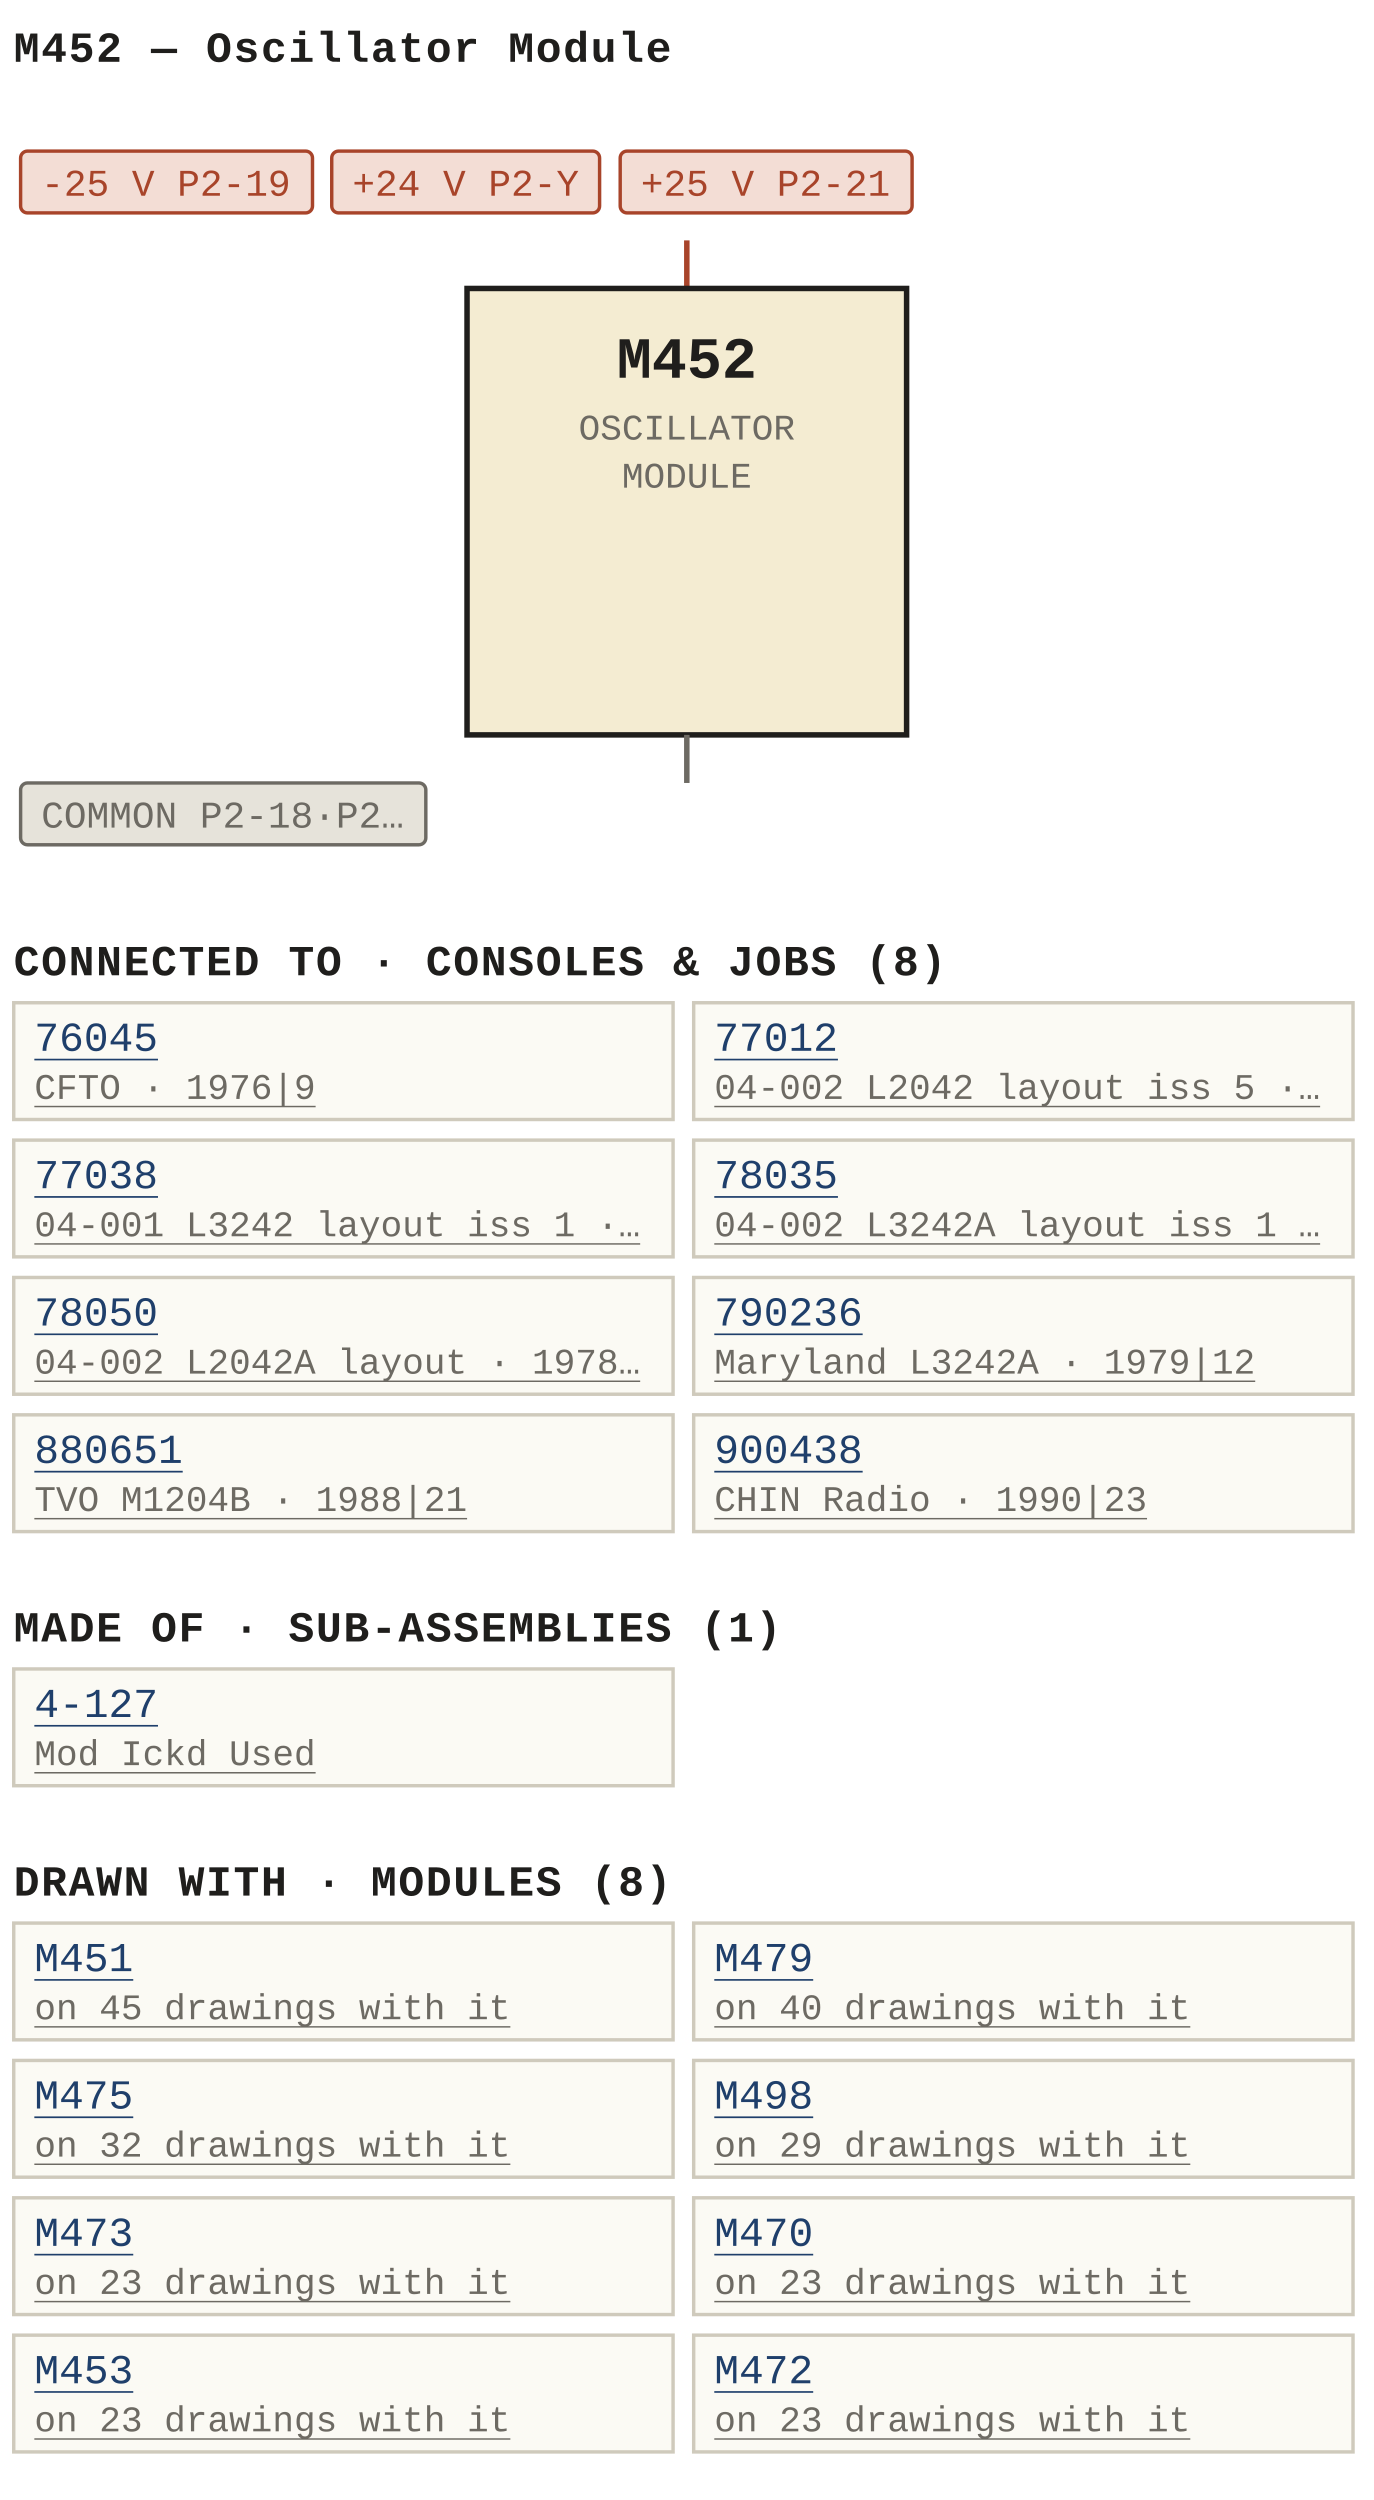
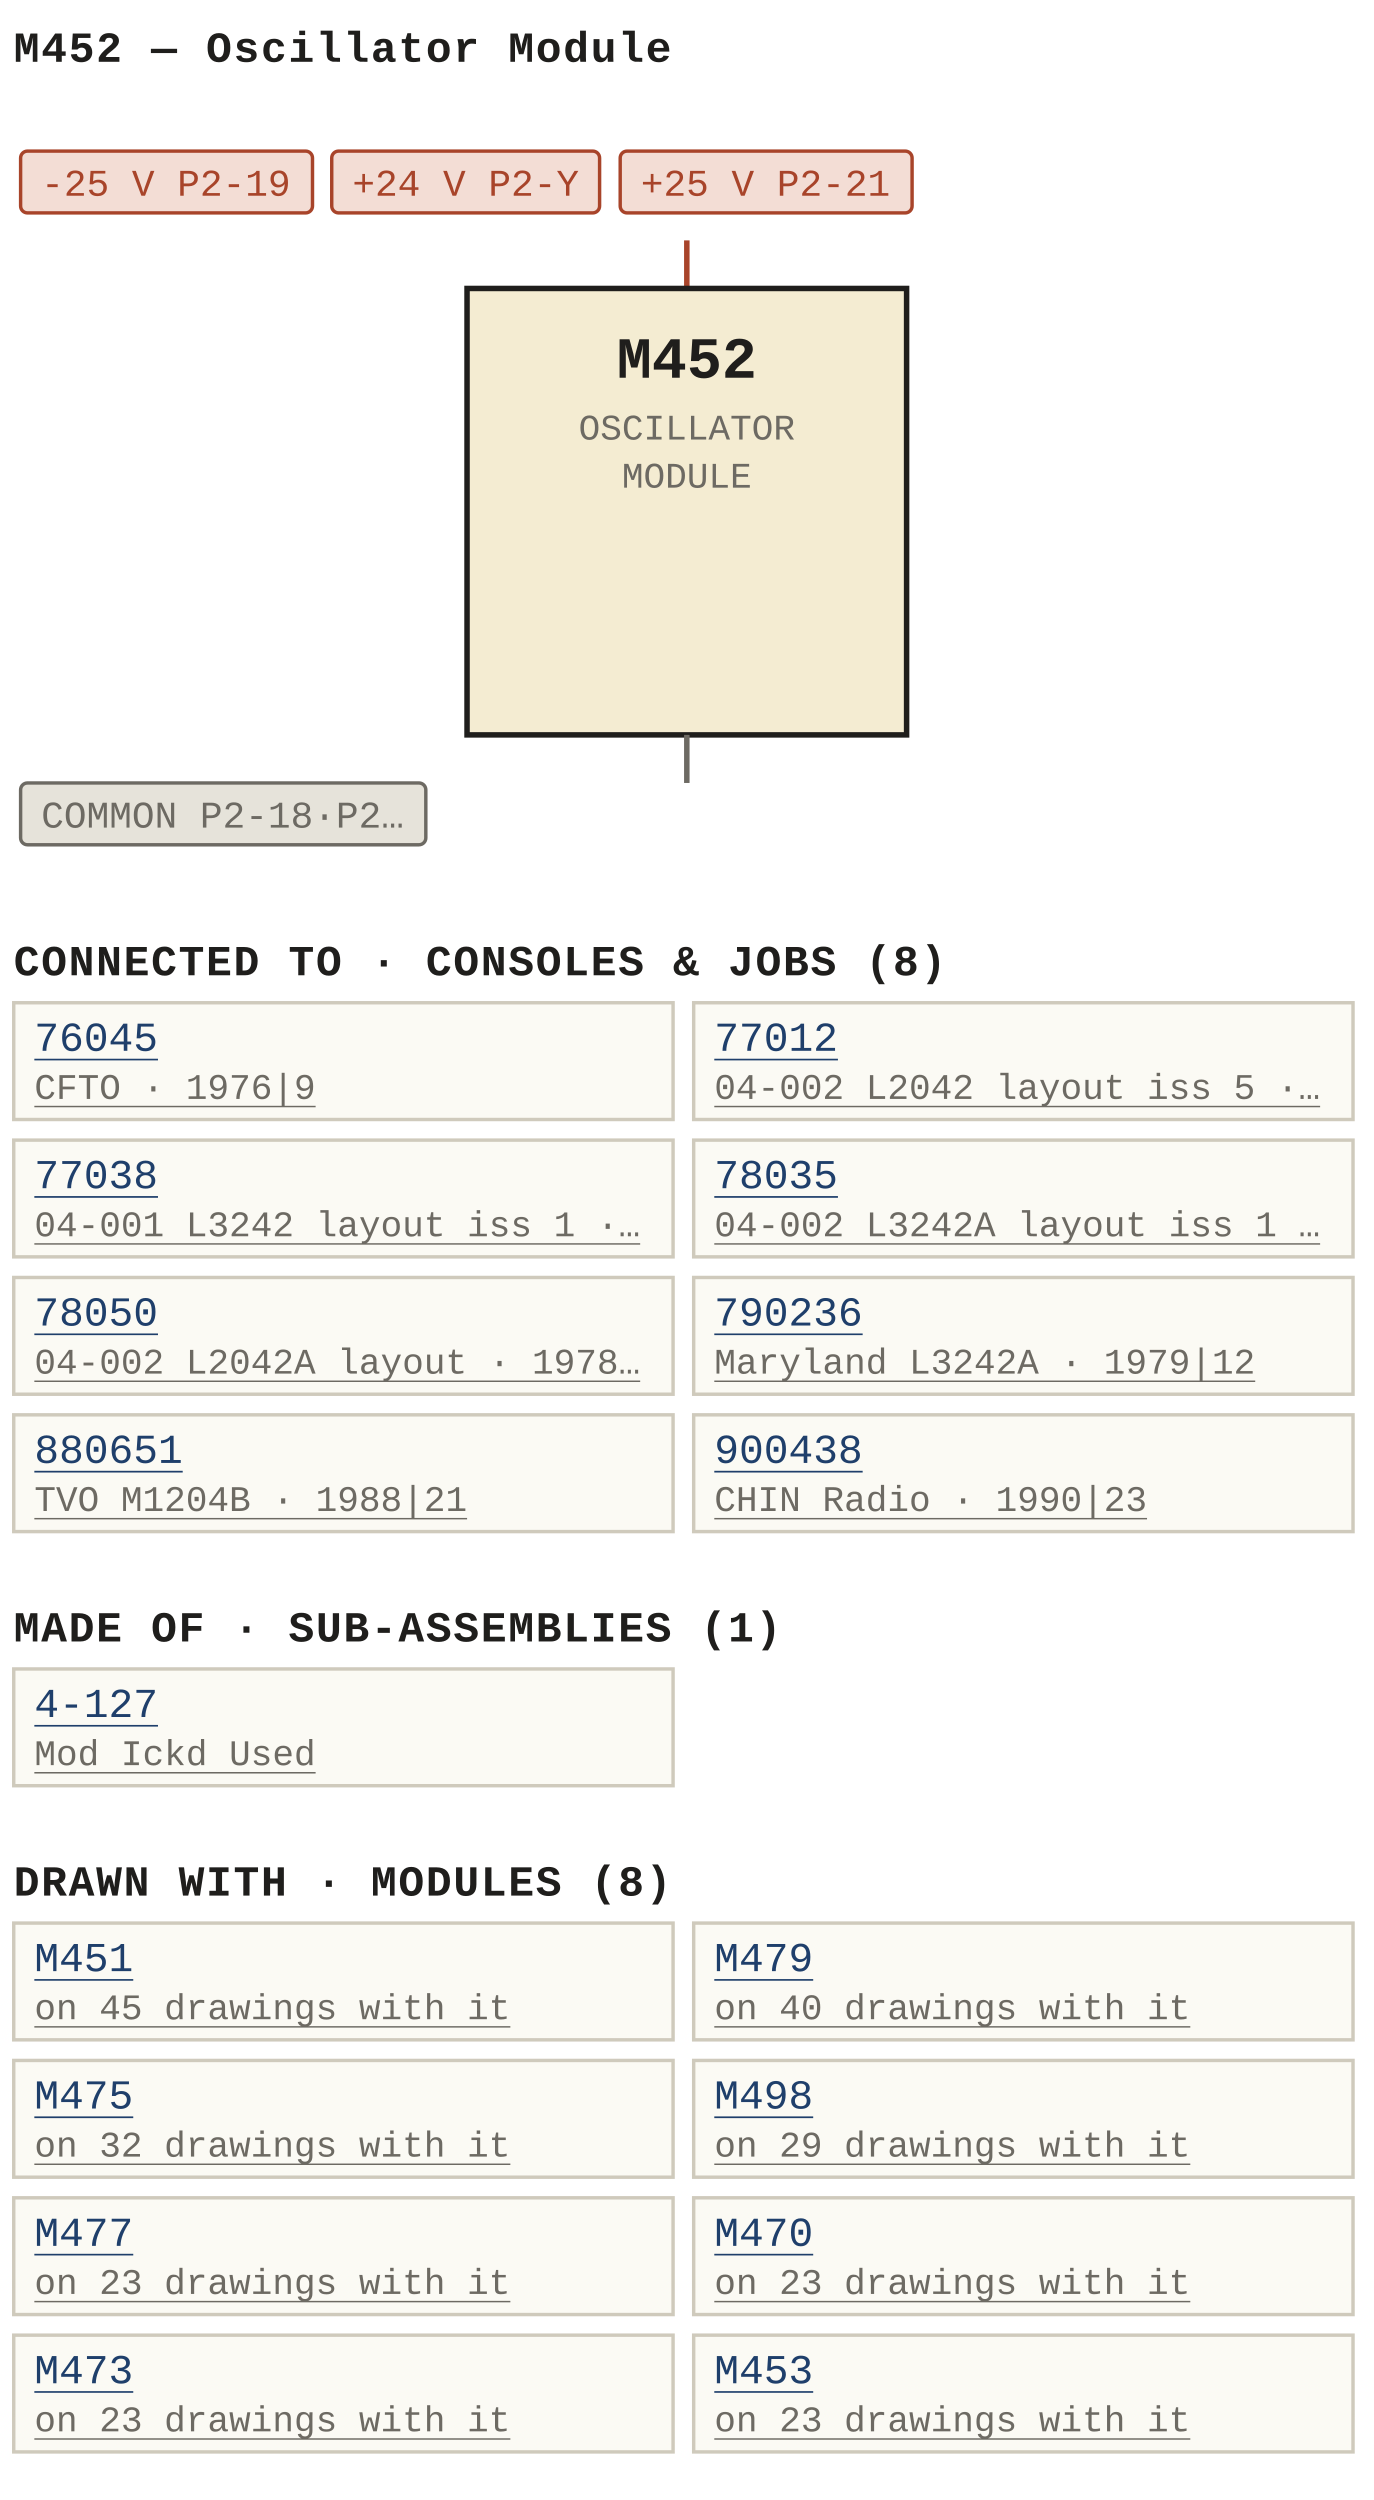
<svg xmlns="http://www.w3.org/2000/svg" class="wp" viewBox="0 0 400 728" width="400" height="728" role="img" aria-label="M452 connections" style="width:100%;max-width:500px;height:auto;background:#fbfaf4">
  <style>.wp text{font-family:"Courier Prime","Courier New",Courier,monospace;fill:#1f1e1c;font-size:12px} .wp .f{fill:#6d6a63;font-size:10.5px} .wp .h{font-size:12.5px;font-weight:700;letter-spacing:.04em} .wp .b{font-size:17px;font-weight:700} .wp a text{fill:#1f3f6b;text-decoration:underline} .wp a:hover rect{fill:#efe9d2}</style>
  <text x="4" y="18" class="h">M452 — Oscillator Module</text>
  <rect x="6" y="44" width="85" height="18" rx="2" fill="#f3ddd5" stroke="#a8442a" />
  <text x="12" y="57" style="font-size:11px;fill:#a8442a">-25 V P2-19</text>
  <rect x="96.6" y="44" width="78" height="18" rx="2" fill="#f3ddd5" stroke="#a8442a" />
  <text x="102.6" y="57" style="font-size:11px;fill:#a8442a">+24 V P2-Y</text>
  <rect x="180.6" y="44" width="85" height="18" rx="2" fill="#f3ddd5" stroke="#a8442a" />
  <text x="186.6" y="57" style="font-size:11px;fill:#a8442a">+25 V P2-21</text>
  <line x1="200.0" y1="70" x2="200.0" y2="84" stroke="#a8442a" stroke-width="1.6" />
  <rect x="136" y="84" width="128" height="130" fill="#f4ecd2" stroke="#1f1e1c" stroke-width="1.6" />
  <text x="200.0" y="110" class="b" text-anchor="middle">M452</text>
  <text x="200.0" y="128" class="f" text-anchor="middle">OSCILLATOR</text>
  <text x="200.0" y="142" class="f" text-anchor="middle">MODULE</text>
  <line x1="200.0" y1="214" x2="200.0" y2="228" stroke="#6d6a63" stroke-width="1.6" />
  <rect x="6" y="228" width="118" height="18" rx="2" fill="#e6e3da" stroke="#6d6a63" />
  <text x="12" y="241" style="font-size:11px;fill:#6d6a63">COMMON P2-18·P2…</text>
  <text x="4" y="284" class="h">CONNECTED TO · CONSOLES &amp; JOBS (8)</text>
  <a href="../../PAGES/Job-76045.html">
    <rect x="4" y="292" width="192" height="34" fill="#fbfaf4" stroke="#cfcabc" />
    <text x="10" y="306">76045</text>
    <text x="10" y="320" class="f">CFTO · 1976|9</text>
  </a>
  <a href="../../PAGES/Job-77012.html">
    <rect x="202" y="292" width="192" height="34" fill="#fbfaf4" stroke="#cfcabc" />
    <text x="208" y="306">77012</text>
    <text x="208" y="320" class="f">04-002 L2042 layout iss 5 ·…</text>
  </a>
  <a href="../../PAGES/Job-77038.html">
    <rect x="4" y="332" width="192" height="34" fill="#fbfaf4" stroke="#cfcabc" />
    <text x="10" y="346">77038</text>
    <text x="10" y="360" class="f">04-001 L3242 layout iss 1 ·…</text>
  </a>
  <a href="../../PAGES/Job-78035.html">
    <rect x="202" y="332" width="192" height="34" fill="#fbfaf4" stroke="#cfcabc" />
    <text x="208" y="346">78035</text>
    <text x="208" y="360" class="f">04-002 L3242A layout iss 1 …</text>
  </a>
  <a href="../../PAGES/Job-78050.html">
    <rect x="4" y="372" width="192" height="34" fill="#fbfaf4" stroke="#cfcabc" />
    <text x="10" y="386">78050</text>
    <text x="10" y="400" class="f">04-002 L2042A layout · 1978…</text>
  </a>
  <a href="../../PAGES/Job-790236.html">
    <rect x="202" y="372" width="192" height="34" fill="#fbfaf4" stroke="#cfcabc" />
    <text x="208" y="386">790236</text>
    <text x="208" y="400" class="f">Maryland L3242A · 1979|12</text>
  </a>
  <a href="../../PAGES/Job-880651.html">
    <rect x="4" y="412" width="192" height="34" fill="#fbfaf4" stroke="#cfcabc" />
    <text x="10" y="426">880651</text>
    <text x="10" y="440" class="f">TVO M1204B · 1988|21</text>
  </a>
  <a href="../../PAGES/Job-900438.html">
    <rect x="202" y="412" width="192" height="34" fill="#fbfaf4" stroke="#cfcabc" />
    <text x="208" y="426">900438</text>
    <text x="208" y="440" class="f">CHIN Radio · 1990|23</text>
  </a>
  <text x="4" y="478" class="h">MADE OF · SUB-ASSEMBLIES (1)</text>
  <a href="../../PAGES/Register-Sub-assemblies-n-nnn.html#4-127">
    <rect x="4" y="486" width="192" height="34" fill="#fbfaf4" stroke="#cfcabc" />
    <text x="10" y="500">4-127</text>
    <text x="10" y="514" class="f">Mod Ickd Used</text>
  </a>
  <text x="4" y="552" class="h">DRAWN WITH · MODULES (8)</text>
  <a href="../../PAGES/M451.html">
    <rect x="4" y="560" width="192" height="34" fill="#fbfaf4" stroke="#cfcabc" />
    <text x="10" y="574">M451</text>
    <text x="10" y="588" class="f">on 45 drawings with it</text>
  </a>
  <a href="../../PAGES/M479.html">
    <rect x="202" y="560" width="192" height="34" fill="#fbfaf4" stroke="#cfcabc" />
    <text x="208" y="574">M479</text>
    <text x="208" y="588" class="f">on 40 drawings with it</text>
  </a>
  <a href="../../PAGES/M475.html">
    <rect x="4" y="600" width="192" height="34" fill="#fbfaf4" stroke="#cfcabc" />
    <text x="10" y="614">M475</text>
    <text x="10" y="628" class="f">on 32 drawings with it</text>
  </a>
  <a href="../../PAGES/M498.html">
    <rect x="202" y="600" width="192" height="34" fill="#fbfaf4" stroke="#cfcabc" />
    <text x="208" y="614">M498</text>
    <text x="208" y="628" class="f">on 29 drawings with it</text>
  </a>
-   <a href="../../PAGES/M473.html">
+   <a href="../../PAGES/M477.html">
    <rect x="4" y="640" width="192" height="34" fill="#fbfaf4" stroke="#cfcabc" />
-     <text x="10" y="654">M473</text>
+     <text x="10" y="654">M477</text>
    <text x="10" y="668" class="f">on 23 drawings with it</text>
  </a>
  <a href="../../PAGES/M470.html">
    <rect x="202" y="640" width="192" height="34" fill="#fbfaf4" stroke="#cfcabc" />
    <text x="208" y="654">M470</text>
    <text x="208" y="668" class="f">on 23 drawings with it</text>
  </a>
-   <a href="../../PAGES/M453.html">
+   <a href="../../PAGES/M473.html">
    <rect x="4" y="680" width="192" height="34" fill="#fbfaf4" stroke="#cfcabc" />
-     <text x="10" y="694">M453</text>
+     <text x="10" y="694">M473</text>
    <text x="10" y="708" class="f">on 23 drawings with it</text>
  </a>
-   <a href="../../PAGES/M472.html">
+   <a href="../../PAGES/M453.html">
    <rect x="202" y="680" width="192" height="34" fill="#fbfaf4" stroke="#cfcabc" />
-     <text x="208" y="694">M472</text>
+     <text x="208" y="694">M453</text>
    <text x="208" y="708" class="f">on 23 drawings with it</text>
  </a>
</svg>
